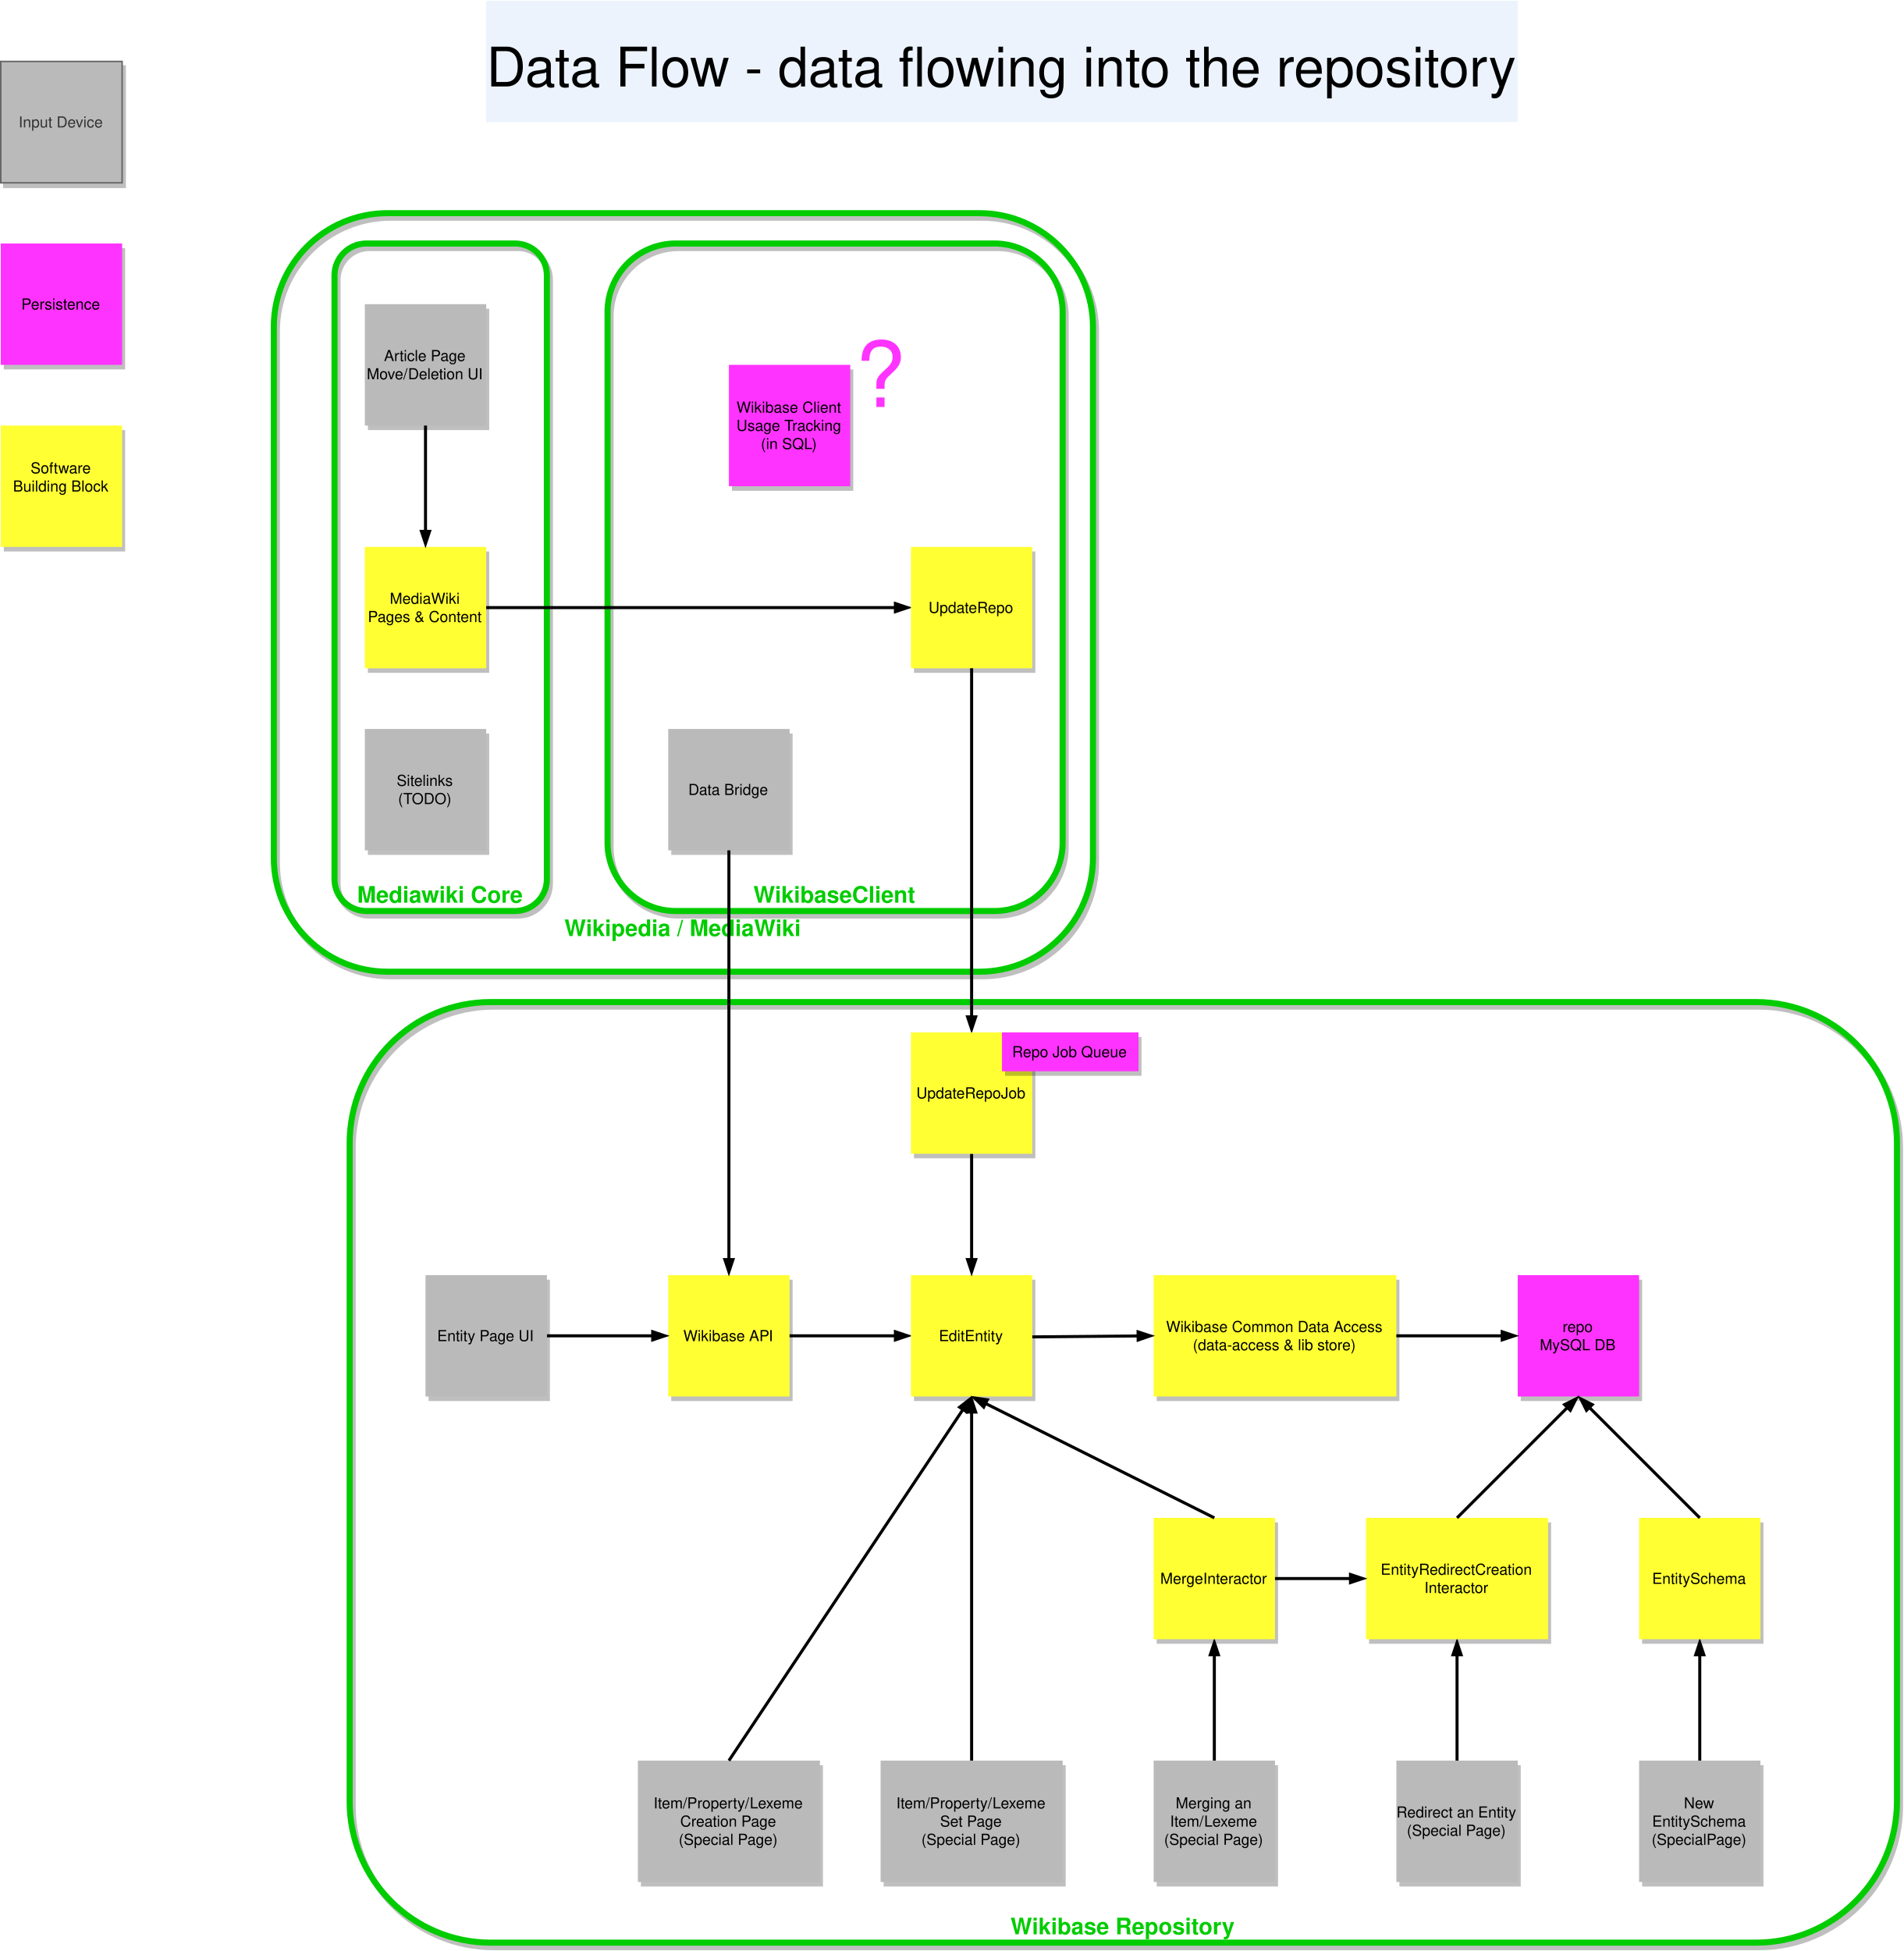
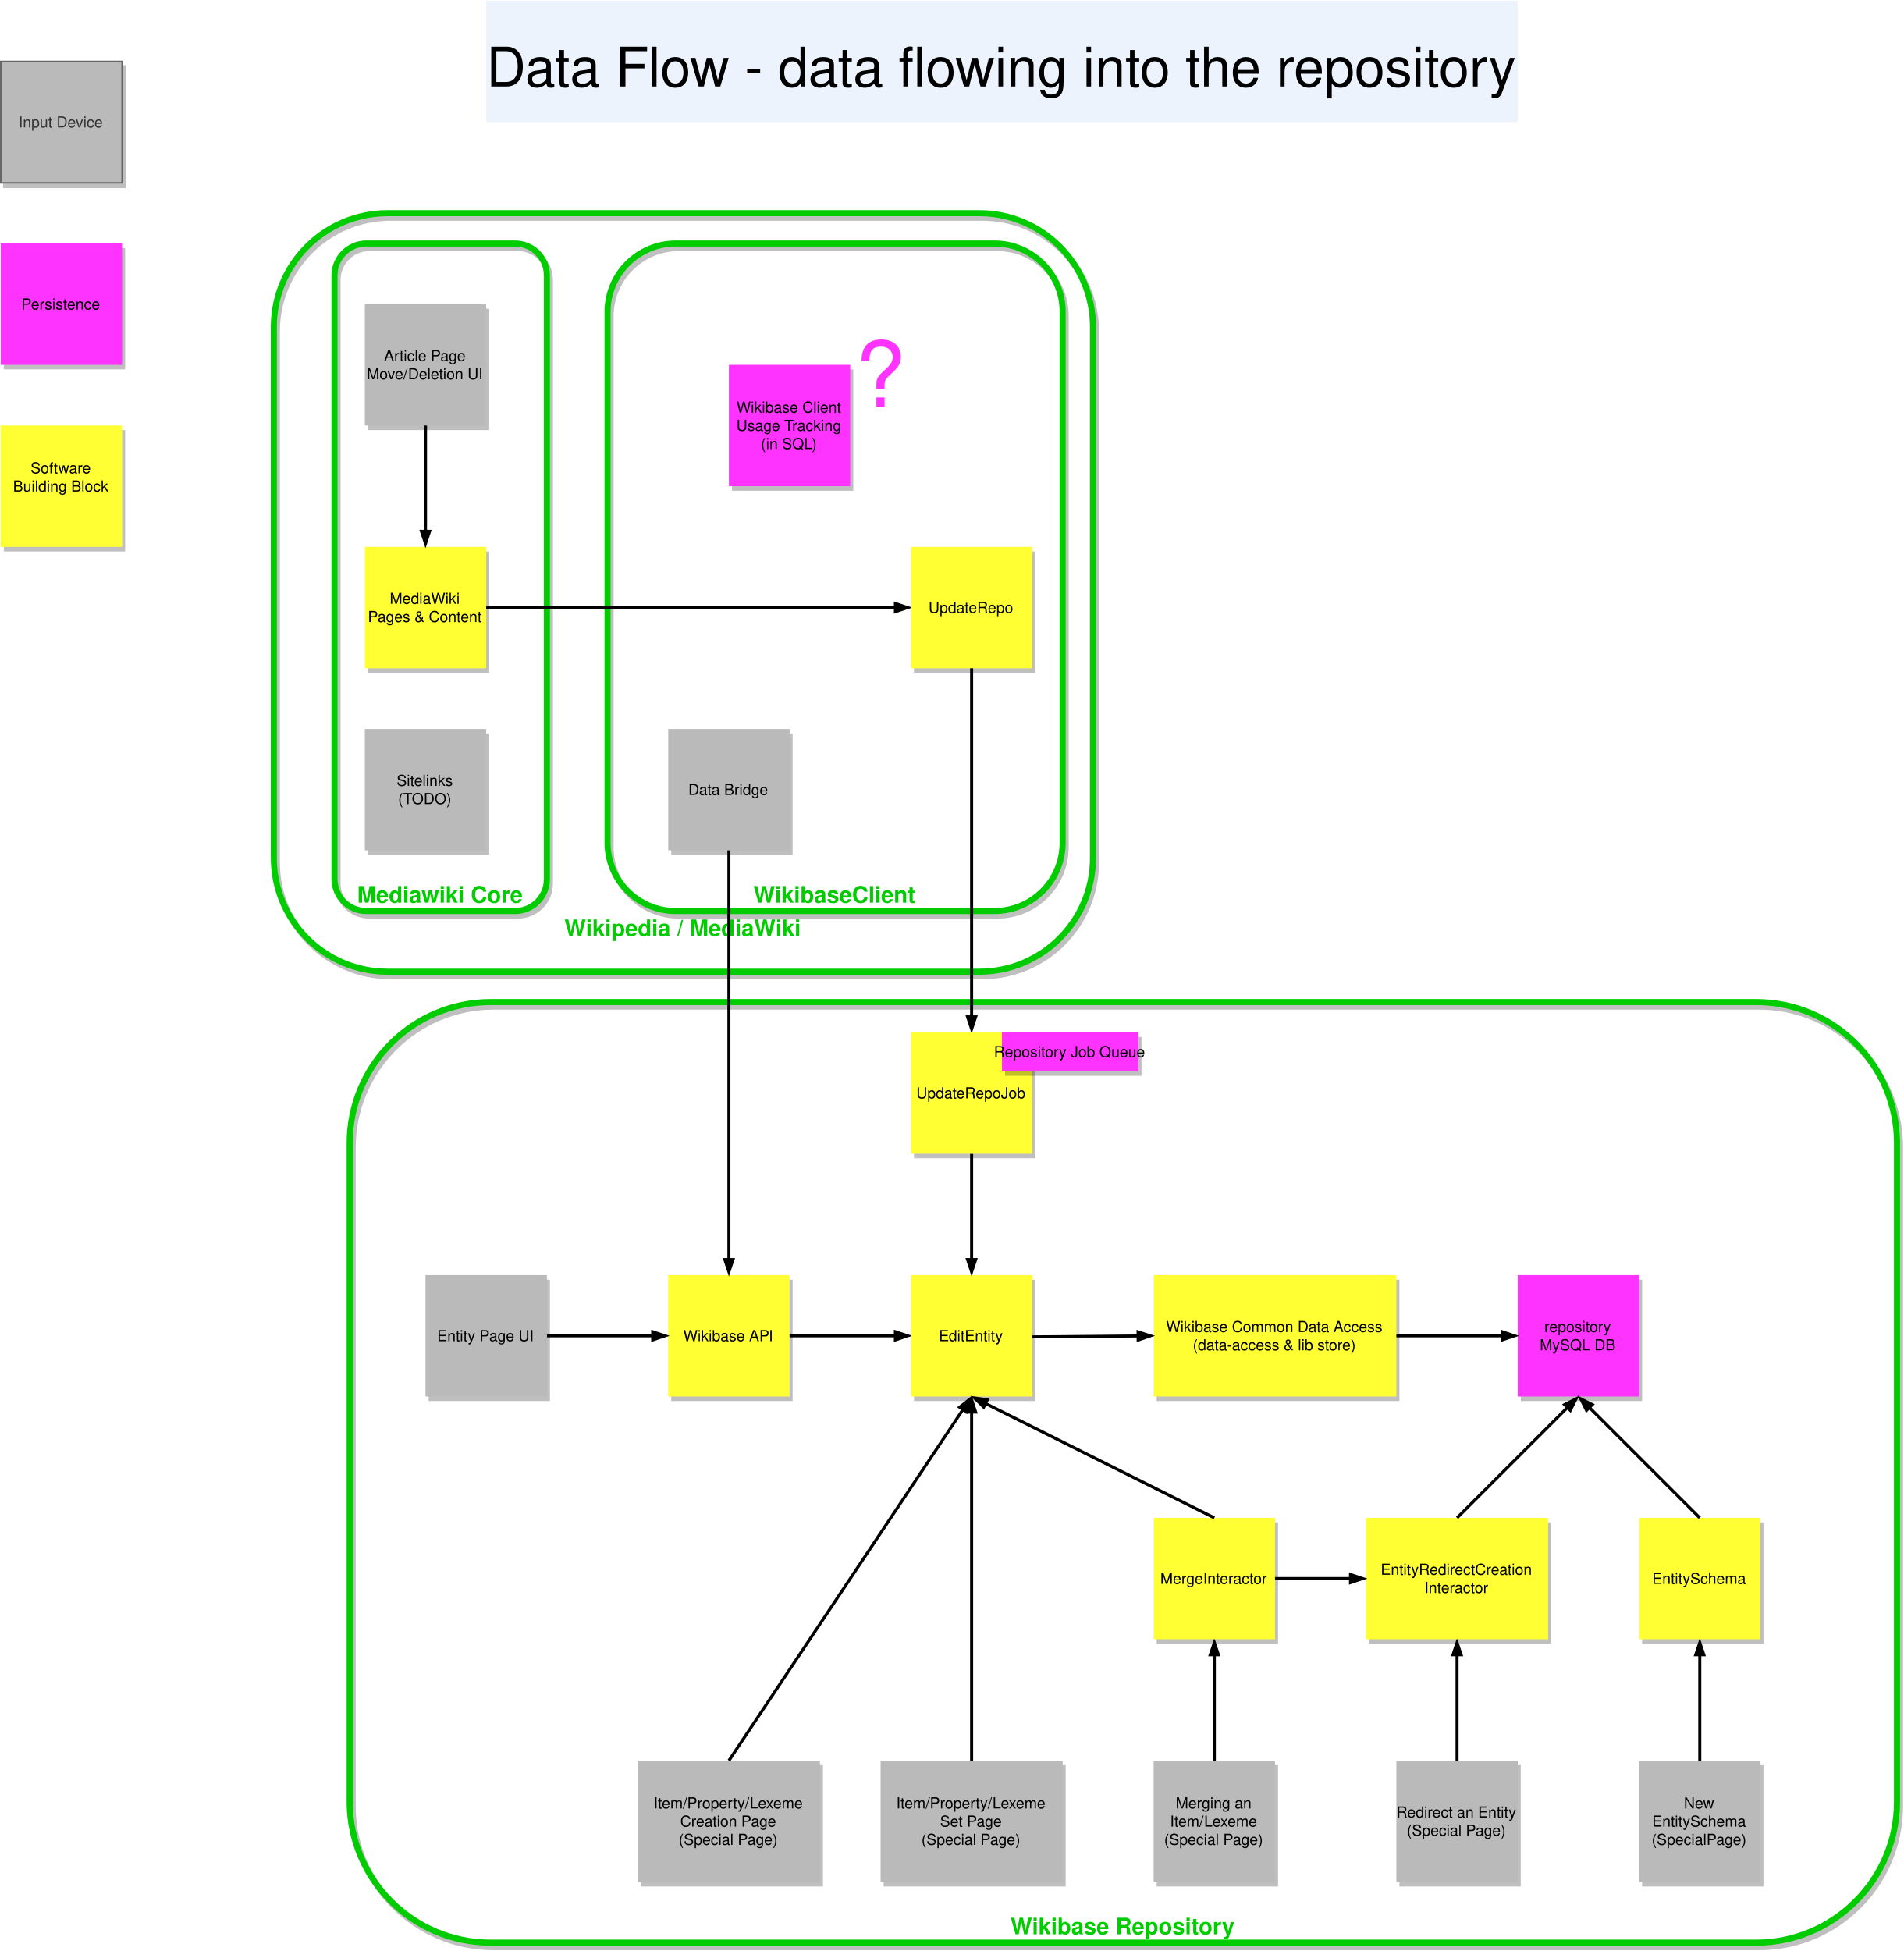
<svg xmlns="http://www.w3.org/2000/svg" host="65bd71144e" version="1.1" width="1255px" height="1286px" viewBox="-0.5 -0.5 1255 1286" content="&lt;mxfile host=&quot;e2db767e-943b-43b2-9acc-43ab528426ee&quot; modified=&quot;2021-02-03T14:30:27.740Z&quot; agent=&quot;5.0 (Windows NT 10.0; Win64; x64) AppleWebKit/537.36 (KHTML, like Gecko) Code/1.52.1 Chrome/83.0.41.122 Electron/9.3.5 Safari/537.36&quot; etag=&quot;u7fcC9UKnCJnGvThACLh&quot; version=&quot;13.10.0&quot; type=&quot;embed&quot;&gt;&lt;diagram id=&quot;ZZAaw9F9bndAv2IfB5-a&quot; name=&quot;Page-1&quot;&gt;7V1rc6M4Fv01rpr90C4JhICPid2e7anOdrqd3tn91EWwYquCwYvJa379SryRZIwJ4MfEU0MFQUR8z9W59x5J9EifrF9/D53N6iZYEG+kgcXrSJ+ONM0GJjvyhrekwQIgaViGdJE0waJhTv8iaWN22xNdkG3lxigIvIhuqo1u4PvEjSptThgGL9XbHgKv+tSNsyRSw9x1PLn1T7qIVmmrkX0NfuGfhC5XkXhl7WR3pw3blbMIXkpN+ueRPgmDIEp+Wr9OiMeNlxkm+b3Zjqv5XxYSP2ryC3eff+n/+2q7ugecm+fpH3dg+euTZSfdPDveU/qV/6SPdEMW1BnxDmfseMPPePNooo2uAG/v+4duj/yL4JGmM6/Sr1M0orcM4zB48heEWwmyyzlM/OQh8KPUKaHBz6nnTQIvCFmDH/iE3x+FwSPJGtlDAJhMAMivZG6D0u5Ud8aPSf8g/ljPuSfedRAuSCg8LbniuI/L+K8Wrq6CkP7F+nK8tKNnEkaUefOVR5c+a7sPoihY50YoO0/qT/w3yGupKXWm30mwJlH4xm5Jr2o4dex0aOeO/lIMFAOlbavSGMmHiJMOzmXed+G+7IfUg9Xe7CLyDXn2/OGZ+vR6Qv9Nf91+gqbkzbHvvnDf1cAkCMkH+t2grwMBfSSjD1XoI9QB+kougwgryeze2TLYwQ+yCbY0CtInffjA+30AVn3AVPkA0BROgLW+nMCSKSDzgYlH+Xf9AL8T8JG1nwBykhiGAOThP3UinsbMPAapBj7xRDRpeWAt1F/yHv0o4FnlinNE2IQjQNUzdMzOg43j0oibwgBlLwKC1zDYFw6xHlzJdVIMu0BGoGZLBgZbCmCs/ohZAuaWhFu6jYjv1kVkIA3IqilnM539LwxUoBpp/NOjyRuMhWEtLg+FL/7miZEfmJJneqDR642bfFRUiOOPDNv1Ff+vF8tDRRI6rOUtyfLz4CF6cXjqmdcg10/UWyT8c+0F7mOz8uRQZOrdXhpLfDT1AoqOjw0KUJe5aWZ4dfvlEqxuaFWz2wOOBXU5Jhm9UBIKh791lmSblOjOehObglVqflSfq50NKrqAChowNihR0SRUrniW6PGRwLEoQXMTPLPT2ZR4JKKBz274OdxIWdCQuPFj9ekL2Ub9xhERJlXWNChMhgSTZHniL664xskzex5F7lbU52VAtM4KAEV1kpq8KTTMouHbfzi4YyM7/W+KdXwyfa2cvWV+UKl+NH79lUaljthZ3g/7ueiGn7zlfS5m1Mu+zU6Yt8FT6JL9Ph854ZJE+xmLLCqqsOw0ZYlLqXAlbSHxnIg+V7VklaekT7gNKCe93CcFhQ2JwlnyvdPfKku/QkfIsMYWtPOPgarx2RT6Tewk9Rv7cW6F9q4tl+hzGhGP+o/bEvn8dvdt+u0ffxO6MQZMkdSeL4eFtHi+DikfDpeJg5gzHR8H/YP3u+P9zKvLxF9fIZwI9WORsSteimHLQGAIEQWLEaVn5ocNshoubW4OGt359K9zn3UC1ODtMINmK4RrlW4NRcN3Nu5rC9RMuS5Egnhe8+c2TtfBXei4j7GaUARPyrP1+fevwwXQXdqcgtBlaOu9ZT+dZ5nMsdlb1t2OzN4V7i6o/GD2hmXuzpm8Z/aWyVt9Hzop7s7T6Sxtb8vWUkfGsGytfXhzlzWoeaa5iFiG2hiMTaGX5pWo0Jcu99W3V8vl52c/4pN3mf41pMrVZ40p4nZsPViXBeFz55MKN7Rhl0Z8Uk8Te+NjZuYT4RMszE9DoNtjbLUjFEMXO0NyZz0zii7Pb3+JyJr1dRsGGzZemTFmX8krWZfF9UlInFRVF2T33+Yb4lLHS68cLYXvVGgRQVcuGFPVXP3RkVyMNoBtTqK/B2IYnx5ickJ6Q8JlMpHu+CVAUiAl9C4RKAs1AGrYQC+nWD9IogOkQIEs5RIkjUvEB4Im3DcsQLLc9C/yUkIjgWfursjaUQyfy8EGNmG5QbFB8uCRLH3MGQB4VjMAWZA/tyTZFCamIDT1MWhZdYt6N4SQJckmzj5mtdue02UkL5H7cPD2Do7O1MHFwk0D7atAqTOg47GOcgcfuCDEcnj98PD2Ho5lD9+xzvzUXVwU8Nv7t4nHuPQZlsGzeYmT8W9Y9u73C3nv8NXGIj/ST8pXLbsrX5V7Eue/+vbOU5OZT8c7myrG+mkRKQRGV96p6Ko/91SOfFsmT77trLzs+m3+/Su7Y3rEzSCHLN5ooYgIO0SGnJpSg7J72+iIb0dYr2OhPl0SeeW6ZFtZq8q3FX5y0ubKVgaP3scQBuHxFJNO9/ag/dDlosowu3sUsvBRCL+P9QZtg0ijIFE7FPamMBmR7Q0SO7aLW7EIUaxxtCQ/qgspB0QPDdlj2961mNLG5hhCw7JNpPOj0TawiAODL5MABkYQaPyoDRpl8lpImCshX/yIhI7L+GgwNioHEeKolnT3SVCsVuLwmwjauoEsPXtDwNE2IyJ5iXcit2dzJMXMcDGfNTxquyAqo8kGB7dhF7DZ4k7e/bD1Nvm4Azd5mv8oYaaHpfmtw1P7MJMPg8uJM+JaFBvBMTKRZULT5ke7ZWTRoDg0oDXW7aRTfuxN3dyB3InvTWwvb/a8LrQ+UneoGe0aCSwlAaWP1tdIkJZ5sgwMYmhDgDHjdEPIhVoX73v67Xs3ixwQfm5YJUh+xPX8+dd6WIjJSOch2dKAAbX4OFgmpba/QujTZ3sMv/cdTplZC0ywApNcIenCzELGygBnwzSpRtjRlqyseq+abo0RZiHISo9GX0Y/8dnbd2RBlbkt2DX511LI/j0uTfcE7KB+1bvZuiF7LDwJ63CcVLzJseWaBalbozrjhQel+szJyzXbgkbZKrbLo/qjK7J5cXeqRHOyk+jNs8z3rRM5crnFEpBKMltV9SDExhjaWp6soHY0ZIM67RBqyBobWhF3hRKvb1Y6uXUmh4nUrWc692sG5nk4sanaW7dbNG4cPG2x21qNu+/9MYrgWVlffOTw2ZOiKa8tPp4Srcblct810q+OU+vlF6Nn2rg29AGkjU0D2wxIkx9bazr1s3N27VP6XkokM9e5jxDljtVDSt/2IySrYc9tqbJYiqo2rbeOzMNvgDcb0P4AL+ERK04zFqdhIR1ItAZVGFtxFZAJkpo4F9Kd7iXn2oXY+0dwf/QsRoaqHv3GL9WpGtjEpmEqwBn2HaayNpBo7iBGAnx/Ik/DvbKu+zcfHQBSvqleQsRWIKIZ47y2iI8HA8ROi3+zKKGk4l9+0j//Hw==&lt;/diagram&gt;&lt;/mxfile&gt;">
  <defs />
  <g>
    <rect x="180" y="140" width="540" height="500" rx="75" ry="75" fill="none" stroke="#000000" stroke-width="4" transform="translate(2,3)" opacity="0.25" />
    <rect x="180" y="140" width="540" height="500" rx="75" ry="75" fill="none" stroke="#00cc00" stroke-width="4" pointer-events="all" />
    <g fill="#00CC00" font-family="Helvetica" font-weight="bold" text-anchor="middle" font-size="15px">
      <text x="449.5" y="616.5">
                Wikipedia / MediaWiki
            </text>
    </g>
    <rect x="220" y="160" width="140" height="440" rx="21" ry="21" fill="none" stroke="#000000" stroke-width="4" transform="translate(2,3)" opacity="0.25" />
    <rect x="220" y="160" width="140" height="440" rx="21" ry="21" fill="none" stroke="#00cc00" stroke-width="4" pointer-events="all" />
    <g fill="#00CC00" font-family="Helvetica" font-weight="bold" text-anchor="middle" font-size="15px">
      <text x="289.5" y="594.5">
                Mediawiki Core
            </text>
    </g>
    <rect x="230" y="660" width="1020" height="620" rx="93" ry="93" fill="none" stroke="#000000" stroke-width="4" transform="translate(2,3)" opacity="0.25" />
    <rect x="230" y="660" width="1020" height="620" rx="93" ry="93" fill="none" stroke="#00cc00" stroke-width="4" pointer-events="all" />
    <g fill="#00CC00" font-family="Helvetica" font-weight="bold" text-anchor="middle" font-size="15px">
      <text x="739.5" y="1274.5">
                Wikibase Repository
            </text>
    </g>
    <rect x="400" y="160" width="300" height="440" rx="45" ry="45" fill="none" stroke="#000000" stroke-width="4" transform="translate(2,3)" opacity="0.25" />
    <rect x="400" y="160" width="300" height="440" rx="45" ry="45" fill="none" stroke="#00cc00" stroke-width="4" pointer-events="all" />
    <g fill="#00CC00" font-family="Helvetica" font-weight="bold" text-anchor="middle" font-size="15px">
      <text x="549.5" y="594.5">
                WikibaseClient
            </text>
    </g>
    <rect x="320" y="0" width="680" height="80" fill-opacity="0.5" fill="#dae8fc" stroke="none" pointer-events="all" />
    <g fill="#000000" font-family="Helvetica" text-anchor="middle" font-size="36px">
      <text x="659.5" y="56.5">
                Data Flow - data flowing into the repository
            </text>
    </g>
    <rect x="0" y="160" width="80" height="80" fill="#000000" stroke="none" transform="translate(2,3)" opacity="0.25" />
    <rect x="0" y="160" width="80" height="80" fill="#ff33ff" stroke="none" pointer-events="all" />
    <g fill="#000000" font-family="Helvetica" text-anchor="middle" font-size="10px">
      <text x="39.5" y="203.5">
                Persistence
            </text>
    </g>
    <rect x="0" y="40" width="80" height="80" fill="#000000" stroke="#000000" transform="translate(2,3)" opacity="0.25" />
    <rect x="0" y="40" width="80" height="80" fill="#bababa" stroke="#666666" pointer-events="all" />
    <g fill="#333333" font-family="Helvetica" text-anchor="middle" font-size="10px">
      <text x="39.5" y="83.5">
                Input Device
            </text>
    </g>
    <rect x="0" y="280" width="80" height="80" fill="#000000" stroke="none" transform="translate(2,3)" opacity="0.25" />
    <rect x="0" y="280" width="80" height="80" fill="#ffff33" stroke="none" pointer-events="all" />
    <g fill="#000000" font-family="Helvetica" text-anchor="middle" font-size="10px">
      <text x="39.5" y="311.5">
                Software
            </text>
      <text x="39.5" y="323.5">
                Building Block
            </text>
    </g>
    <rect x="440" y="840" width="80" height="80" fill="#000000" stroke="none" transform="translate(2,3)" opacity="0.25" />
    <rect x="440" y="840" width="80" height="80" fill="#ffff33" stroke="none" pointer-events="all" />
    <g fill="#000000" font-family="Helvetica" text-anchor="middle" font-size="10px">
      <text x="479.5" y="883.5">
                Wikibase API
            </text>
    </g>
    <rect x="240" y="360" width="80" height="80" fill="#000000" stroke="none" transform="translate(2,3)" opacity="0.25" />
    <rect x="240" y="360" width="80" height="80" fill="#ffff33" stroke="none" pointer-events="all" />
    <g fill="#000000" font-family="Helvetica" text-anchor="middle" font-size="10px">
      <text x="279.5" y="397.5">
                MediaWiki
            </text>
      <text x="279.5" y="409.5">
                Pages &amp; Content
            </text>
    </g>
    <rect x="240" y="200" width="80" height="80" fill="#000000" stroke="none" transform="translate(2,3)rotate(180,280,240)" opacity="0.25" />
    <rect x="240" y="200" width="80" height="80" fill="#bababa" stroke="none" transform="rotate(180,280,240)" pointer-events="all" />
    <g fill="#000000" font-family="Helvetica" text-anchor="middle" font-size="10px">
      <text x="279.5" y="237.5">
                Article Page
            </text>
      <text x="279.5" y="249.5">
                Move/Deletion UI
            </text>
    </g>
    <path d="M 280 280 L 280 349.76" fill="none" stroke="#000000" stroke-width="2" stroke-miterlimit="10" pointer-events="stroke" />
    <path d="M 280 357.76 L 277.33 349.76 L 282.67 349.76 Z" fill="#000000" stroke="#000000" stroke-width="2" stroke-miterlimit="10" pointer-events="all" />
    <rect x="240" y="480" width="80" height="80" fill="#000000" stroke="none" transform="translate(2,3)rotate(180,280,520)" opacity="0.25" />
    <rect x="240" y="480" width="80" height="80" fill="#bababa" stroke="none" transform="rotate(180,280,520)" pointer-events="all" />
    <g fill="#000000" font-family="Helvetica" text-anchor="middle" font-size="10px">
      <text x="279.5" y="517.5">
                Sitelinks
            </text>
      <text x="279.5" y="529.5">
                (TODO)
            </text>
    </g>
    <rect x="440" y="480" width="80" height="80" fill="#000000" stroke="none" transform="translate(2,3)rotate(180,480,520)" opacity="0.25" />
    <rect x="440" y="480" width="80" height="80" fill="#bababa" stroke="none" transform="rotate(180,480,520)" pointer-events="all" />
    <g fill="#000000" font-family="Helvetica" text-anchor="middle" font-size="10px">
      <text x="479.5" y="523.5">
                Data Bridge
            </text>
    </g>
    <path d="M 480 560 L 480 829.76" fill="none" stroke="#000000" stroke-width="2" stroke-miterlimit="10" pointer-events="stroke" />
    <path d="M 480 837.76 L 477.33 829.76 L 482.67 829.76 Z" fill="#000000" stroke="#000000" stroke-width="2" stroke-miterlimit="10" pointer-events="all" />
    <rect x="480" y="240" width="80" height="80" fill="#000000" stroke="none" transform="translate(2,3)rotate(180,520,280)" opacity="0.25" />
    <rect x="480" y="240" width="80" height="80" fill="#ff33ff" stroke="none" transform="rotate(180,520,280)" pointer-events="all" />
    <g fill="#000000" font-family="Helvetica" text-anchor="middle" font-size="10px">
      <text x="519.5" y="271.5">
                Wikibase Client
            </text>
      <text x="519.5" y="283.5">
                Usage Tracking
            </text>
      <text x="519.5" y="295.5">
                (in SQL)
            </text>
    </g>
    <path d="M 320 400 L 589.76 400" fill="none" stroke="#000000" stroke-width="2" stroke-miterlimit="10" pointer-events="stroke" />
    <path d="M 597.76 400 L 589.76 402.66 L 589.76 397.33 Z" fill="#000000" stroke="#000000" stroke-width="2" stroke-miterlimit="10" pointer-events="all" />
    <path d="M 360 880 L 429.76 880" fill="none" stroke="#000000" stroke-width="2" stroke-miterlimit="10" pointer-events="stroke" />
    <path d="M 437.76 880 L 429.76 882.67 L 429.76 877.33 Z" fill="#000000" stroke="#000000" stroke-width="2" stroke-miterlimit="10" pointer-events="all" />
    <rect x="280" y="840" width="80" height="80" fill="#000000" stroke="none" transform="translate(2,3)" opacity="0.25" />
    <rect x="280" y="840" width="80" height="80" fill="#bababa" stroke="none" pointer-events="all" />
    <g fill="#000000" font-family="Helvetica" text-anchor="middle" font-size="10px">
      <text x="319.5" y="883.5">
                Entity Page UI
            </text>
    </g>
    <path d="M 520 880 L 589.76 880" fill="none" stroke="#000000" stroke-width="2" stroke-miterlimit="10" pointer-events="stroke" />
    <path d="M 597.76 880 L 589.76 882.67 L 589.76 877.33 Z" fill="#000000" stroke="#000000" stroke-width="2" stroke-miterlimit="10" pointer-events="all" />
    <rect x="420" y="1160" width="120" height="80" fill="#000000" stroke="none" transform="translate(2,3)" opacity="0.25" />
    <rect x="420" y="1160" width="120" height="80" fill="#bababa" stroke="none" pointer-events="all" />
    <g fill="#000000" font-family="Helvetica" text-anchor="middle" font-size="10px">
      <text x="479.5" y="1191.5">
                Item/Property/Lexeme
            </text>
      <text x="479.5" y="1203.5">
                Creation Page
            </text>
      <text x="479.5" y="1215.5">
                (Special Page)
            </text>
    </g>
    <rect x="580" y="1160" width="120" height="80" fill="#000000" stroke="none" transform="translate(2,3)" opacity="0.25" />
    <rect x="580" y="1160" width="120" height="80" fill="#bababa" stroke="none" pointer-events="all" />
    <g fill="#000000" font-family="Helvetica" text-anchor="middle" font-size="10px">
      <text x="639.5" y="1191.5">
                Item/Property/Lexeme
            </text>
      <text x="639.5" y="1203.5">
                Set Page
            </text>
      <text x="639.5" y="1215.5">
                (Special Page)
            </text>
    </g>
    <rect x="760" y="1160" width="80" height="80" fill="#000000" stroke="none" transform="translate(2,3)" opacity="0.25" />
    <rect x="760" y="1160" width="80" height="80" fill="#bababa" stroke="none" pointer-events="all" />
    <g fill="#000000" font-family="Helvetica" text-anchor="middle" font-size="10px">
      <text x="799.5" y="1191.5">
                Merging an
            </text>
      <text x="799.5" y="1203.5">
                Item/Lexeme
            </text>
      <text x="799.5" y="1215.5">
                (Special Page)
            </text>
    </g>
    <rect x="920" y="1160" width="80" height="80" fill="#000000" stroke="none" transform="translate(2,3)" opacity="0.25" />
    <rect x="920" y="1160" width="80" height="80" fill="#bababa" stroke="none" pointer-events="all" />
    <g fill="#000000" font-family="Helvetica" text-anchor="middle" font-size="10px">
      <text x="959.5" y="1197.5">
                Redirect an Entity
            </text>
      <text x="959.5" y="1209.5">
                (Special Page)
            </text>
    </g>
    <rect x="1080" y="1160" width="80" height="80" fill="#000000" stroke="none" transform="translate(2,3)" opacity="0.25" />
    <rect x="1080" y="1160" width="80" height="80" fill="#bababa" stroke="none" pointer-events="all" />
    <g fill="#000000" font-family="Helvetica" text-anchor="middle" font-size="10px">
      <text x="1119.5" y="1191.5">
                New
            </text>
      <text x="1119.5" y="1203.5">
                EntitySchema
            </text>
      <text x="1119.5" y="1215.5">
                (SpecialPage)
            </text>
    </g>
    <path d="M 640 1160 L 640 930.24" fill="none" stroke="#000000" stroke-width="2" stroke-miterlimit="10" pointer-events="stroke" />
    <path d="M 640 922.24 L 642.67 930.24 L 637.33 930.24 Z" fill="#000000" stroke="#000000" stroke-width="2" stroke-miterlimit="10" pointer-events="all" />
    <path d="M 480 1160 L 634.32 928.52" fill="none" stroke="#000000" stroke-width="2" stroke-miterlimit="10" pointer-events="stroke" />
    <path d="M 638.76 921.86 L 636.54 930 L 632.1 927.04 Z" fill="#000000" stroke="#000000" stroke-width="2" stroke-miterlimit="10" pointer-events="all" />
    <path d="M 800 1160 L 800 1090.23" fill="none" stroke="#000000" stroke-width="2" stroke-miterlimit="10" pointer-events="stroke" />
    <path d="M 800 1082.23 L 802.67 1090.23 L 797.33 1090.23 Z" fill="#000000" stroke="#000000" stroke-width="2" stroke-miterlimit="10" pointer-events="all" />
    <path d="M 960 1160 L 960 1090.23" fill="none" stroke="#000000" stroke-width="2" stroke-miterlimit="10" pointer-events="stroke" />
    <path d="M 960 1082.23 L 962.67 1090.23 L 957.33 1090.23 Z" fill="#000000" stroke="#000000" stroke-width="2" stroke-miterlimit="10" pointer-events="all" />
    <path d="M 1120 1160 L 1120 1090.23" fill="none" stroke="#000000" stroke-width="2" stroke-miterlimit="10" pointer-events="stroke" />
    <path d="M 1120 1082.23 L 1122.67 1090.23 L 1117.33 1090.23 Z" fill="#000000" stroke="#000000" stroke-width="2" stroke-miterlimit="10" pointer-events="all" />
    <rect x="1000" y="840" width="80" height="80" fill="#000000" stroke="none" transform="translate(2,3)rotate(180,1040,880)" opacity="0.25" />
    <rect x="1000" y="840" width="80" height="80" fill="#ff33ff" stroke="none" transform="rotate(180,1040,880)" pointer-events="all" />
    <g fill="#000000" font-family="Helvetica" text-anchor="middle" font-size="10px">
      <text x="1039.5" y="877.5">
-                 repo
+                 repository
            </text>
      <text x="1039.5" y="889.5">
                MySQL DB
            </text>
    </g>
    <rect x="760" y="840" width="160" height="80" fill="#000000" stroke="none" transform="translate(2,3)" opacity="0.25" />
    <rect x="760" y="840" width="160" height="80" fill="#ffff33" stroke="none" pointer-events="all" />
    <g fill="#000000" font-family="Helvetica" text-anchor="middle" font-size="10px">
      <text x="839.5" y="877.5">
                Wikibase Common Data Access
            </text>
      <text x="839.5" y="889.5">
                (data-access &amp; lib store)
            </text>
    </g>
    <path d="M 920 880 L 989.76 880" fill="none" stroke="#000000" stroke-width="2" stroke-miterlimit="10" pointer-events="stroke" />
    <path d="M 997.76 880 L 989.76 882.67 L 989.76 877.33 Z" fill="#000000" stroke="#000000" stroke-width="2" stroke-miterlimit="10" pointer-events="all" />
    <rect x="760" y="1000" width="80" height="80" fill="#000000" stroke="none" transform="translate(2,3)" opacity="0.25" />
    <rect x="760" y="1000" width="80" height="80" fill="#ffff33" stroke="none" pointer-events="all" />
    <g fill="#000000" font-family="Helvetica" text-anchor="middle" font-size="10px">
      <text x="799.5" y="1043.5">
                MergeInteractor
            </text>
    </g>
    <rect x="920" y="980" width="80" height="120" fill="#000000" stroke="none" transform="translate(2,3)rotate(90,960,1040)" opacity="0.25" />
    <rect x="920" y="980" width="80" height="120" fill="#ffff33" stroke="none" transform="rotate(90,960,1040)" pointer-events="all" />
    <g fill="#000000" font-family="Helvetica" text-anchor="middle" font-size="10px">
      <text x="959.5" y="1037.5">
                EntityRedirectCreation
            </text>
      <text x="959.5" y="1049.5">
                Interactor
            </text>
    </g>
    <path d="M 960 1000 L 1032.76 927.24" fill="none" stroke="#000000" stroke-width="2" stroke-miterlimit="10" pointer-events="stroke" />
    <path d="M 1038.42 921.58 L 1034.65 929.12 L 1030.88 925.35 Z" fill="#000000" stroke="#000000" stroke-width="2" stroke-miterlimit="10" pointer-events="all" />
    <path d="M 840 1040 L 889.76 1040" fill="none" stroke="#000000" stroke-width="2" stroke-miterlimit="10" pointer-events="stroke" />
    <path d="M 897.76 1040 L 889.76 1042.66 L 889.76 1037.33 Z" fill="#000000" stroke="#000000" stroke-width="2" stroke-miterlimit="10" pointer-events="all" />
    <rect x="600" y="360" width="80" height="80" fill="#000000" stroke="none" transform="translate(2,3)" opacity="0.25" />
    <rect x="600" y="360" width="80" height="80" fill="#ffff33" stroke="none" pointer-events="all" />
    <g fill="#000000" font-family="Helvetica" text-anchor="middle" font-size="10px">
      <text x="639.5" y="403.5">
                UpdateRepo
            </text>
    </g>
    <rect x="560" y="220" width="40" height="38.46" fill="none" stroke="none" pointer-events="all" />
    <g fill="#FF33FF" font-family="Helvetica" text-anchor="middle" font-size="60px">
      <text x="579.5" y="267.74">
                ?
            </text>
    </g>
    <path d="M 640 440 L 640 669.77" fill="none" stroke="#000000" stroke-width="2" stroke-miterlimit="10" pointer-events="stroke" />
    <path d="M 640 677.77 L 637.33 669.77 L 642.67 669.77 Z" fill="#000000" stroke="#000000" stroke-width="2" stroke-miterlimit="10" pointer-events="all" />
    <rect x="600" y="840" width="80" height="80" fill="#000000" stroke="none" transform="translate(2,3)" opacity="0.25" />
    <rect x="600" y="840" width="80" height="80" fill="#ffff33" stroke="none" pointer-events="all" />
    <g fill="#000000" font-family="Helvetica" text-anchor="middle" font-size="10px">
      <text x="639.5" y="883.5">
                EditEntity
            </text>
    </g>
    <path d="M 800 1000 L 649.16 924.58" fill="none" stroke="#000000" stroke-width="2" stroke-miterlimit="10" pointer-events="stroke" />
    <path d="M 642 921 L 650.35 922.19 L 647.96 926.96 Z" fill="#000000" stroke="#000000" stroke-width="2" stroke-miterlimit="10" pointer-events="all" />
    <path d="M 680 880.71 L 749.76 880.09" fill="none" stroke="#000000" stroke-width="2" stroke-miterlimit="10" pointer-events="stroke" />
    <path d="M 757.76 880.02 L 749.79 882.76 L 749.74 877.42 Z" fill="#000000" stroke="#000000" stroke-width="2" stroke-miterlimit="10" pointer-events="all" />
    <rect x="1080" y="1000" width="80" height="80" fill="#000000" stroke="none" transform="translate(2,3)rotate(90,1120,1040)" opacity="0.25" />
    <rect x="1080" y="1000" width="80" height="80" fill="#ffff33" stroke="none" transform="rotate(90,1120,1040)" pointer-events="all" />
    <g fill="#000000" font-family="Helvetica" text-anchor="middle" font-size="10px">
      <text x="1119.5" y="1043.5">
                EntitySchema
            </text>
    </g>
    <path d="M 1120 1000 L 1047.24 927.24" fill="none" stroke="#000000" stroke-width="2" stroke-miterlimit="10" pointer-events="stroke" />
    <path d="M 1041.58 921.58 L 1049.12 925.35 L 1045.35 929.12 Z" fill="#000000" stroke="#000000" stroke-width="2" stroke-miterlimit="10" pointer-events="all" />
    <path d="M 640 760 L 640 829.76" fill="none" stroke="#000000" stroke-width="2" stroke-miterlimit="10" pointer-events="stroke" />
    <path d="M 640 837.76 L 637.33 829.76 L 642.67 829.76 Z" fill="#000000" stroke="#000000" stroke-width="2" stroke-miterlimit="10" pointer-events="all" />
    <rect x="600" y="680" width="80" height="80" fill="#000000" stroke="none" transform="translate(2,3)" opacity="0.25" />
    <rect x="600" y="680" width="80" height="80" fill="#ffff33" stroke="none" pointer-events="all" />
    <g fill="#000000" font-family="Helvetica" text-anchor="middle" font-size="10px">
      <text x="639.5" y="723.5">
                UpdateRepoJob
            </text>
    </g>
    <rect x="660" y="680" width="90" height="25.64" fill="#000000" stroke="none" transform="translate(2,3)rotate(180,705,692.82)" opacity="0.25" />
    <rect x="660" y="680" width="90" height="25.64" fill="#ff33ff" stroke="none" transform="rotate(180,705,692.82)" pointer-events="all" />
    <g fill="#000000" font-family="Helvetica" text-anchor="middle" font-size="10px">
      <text x="704.5" y="696.32">
-                 Repo Job Queue
+                 Repository Job Queue
            </text>
    </g>
  </g>
</svg>
